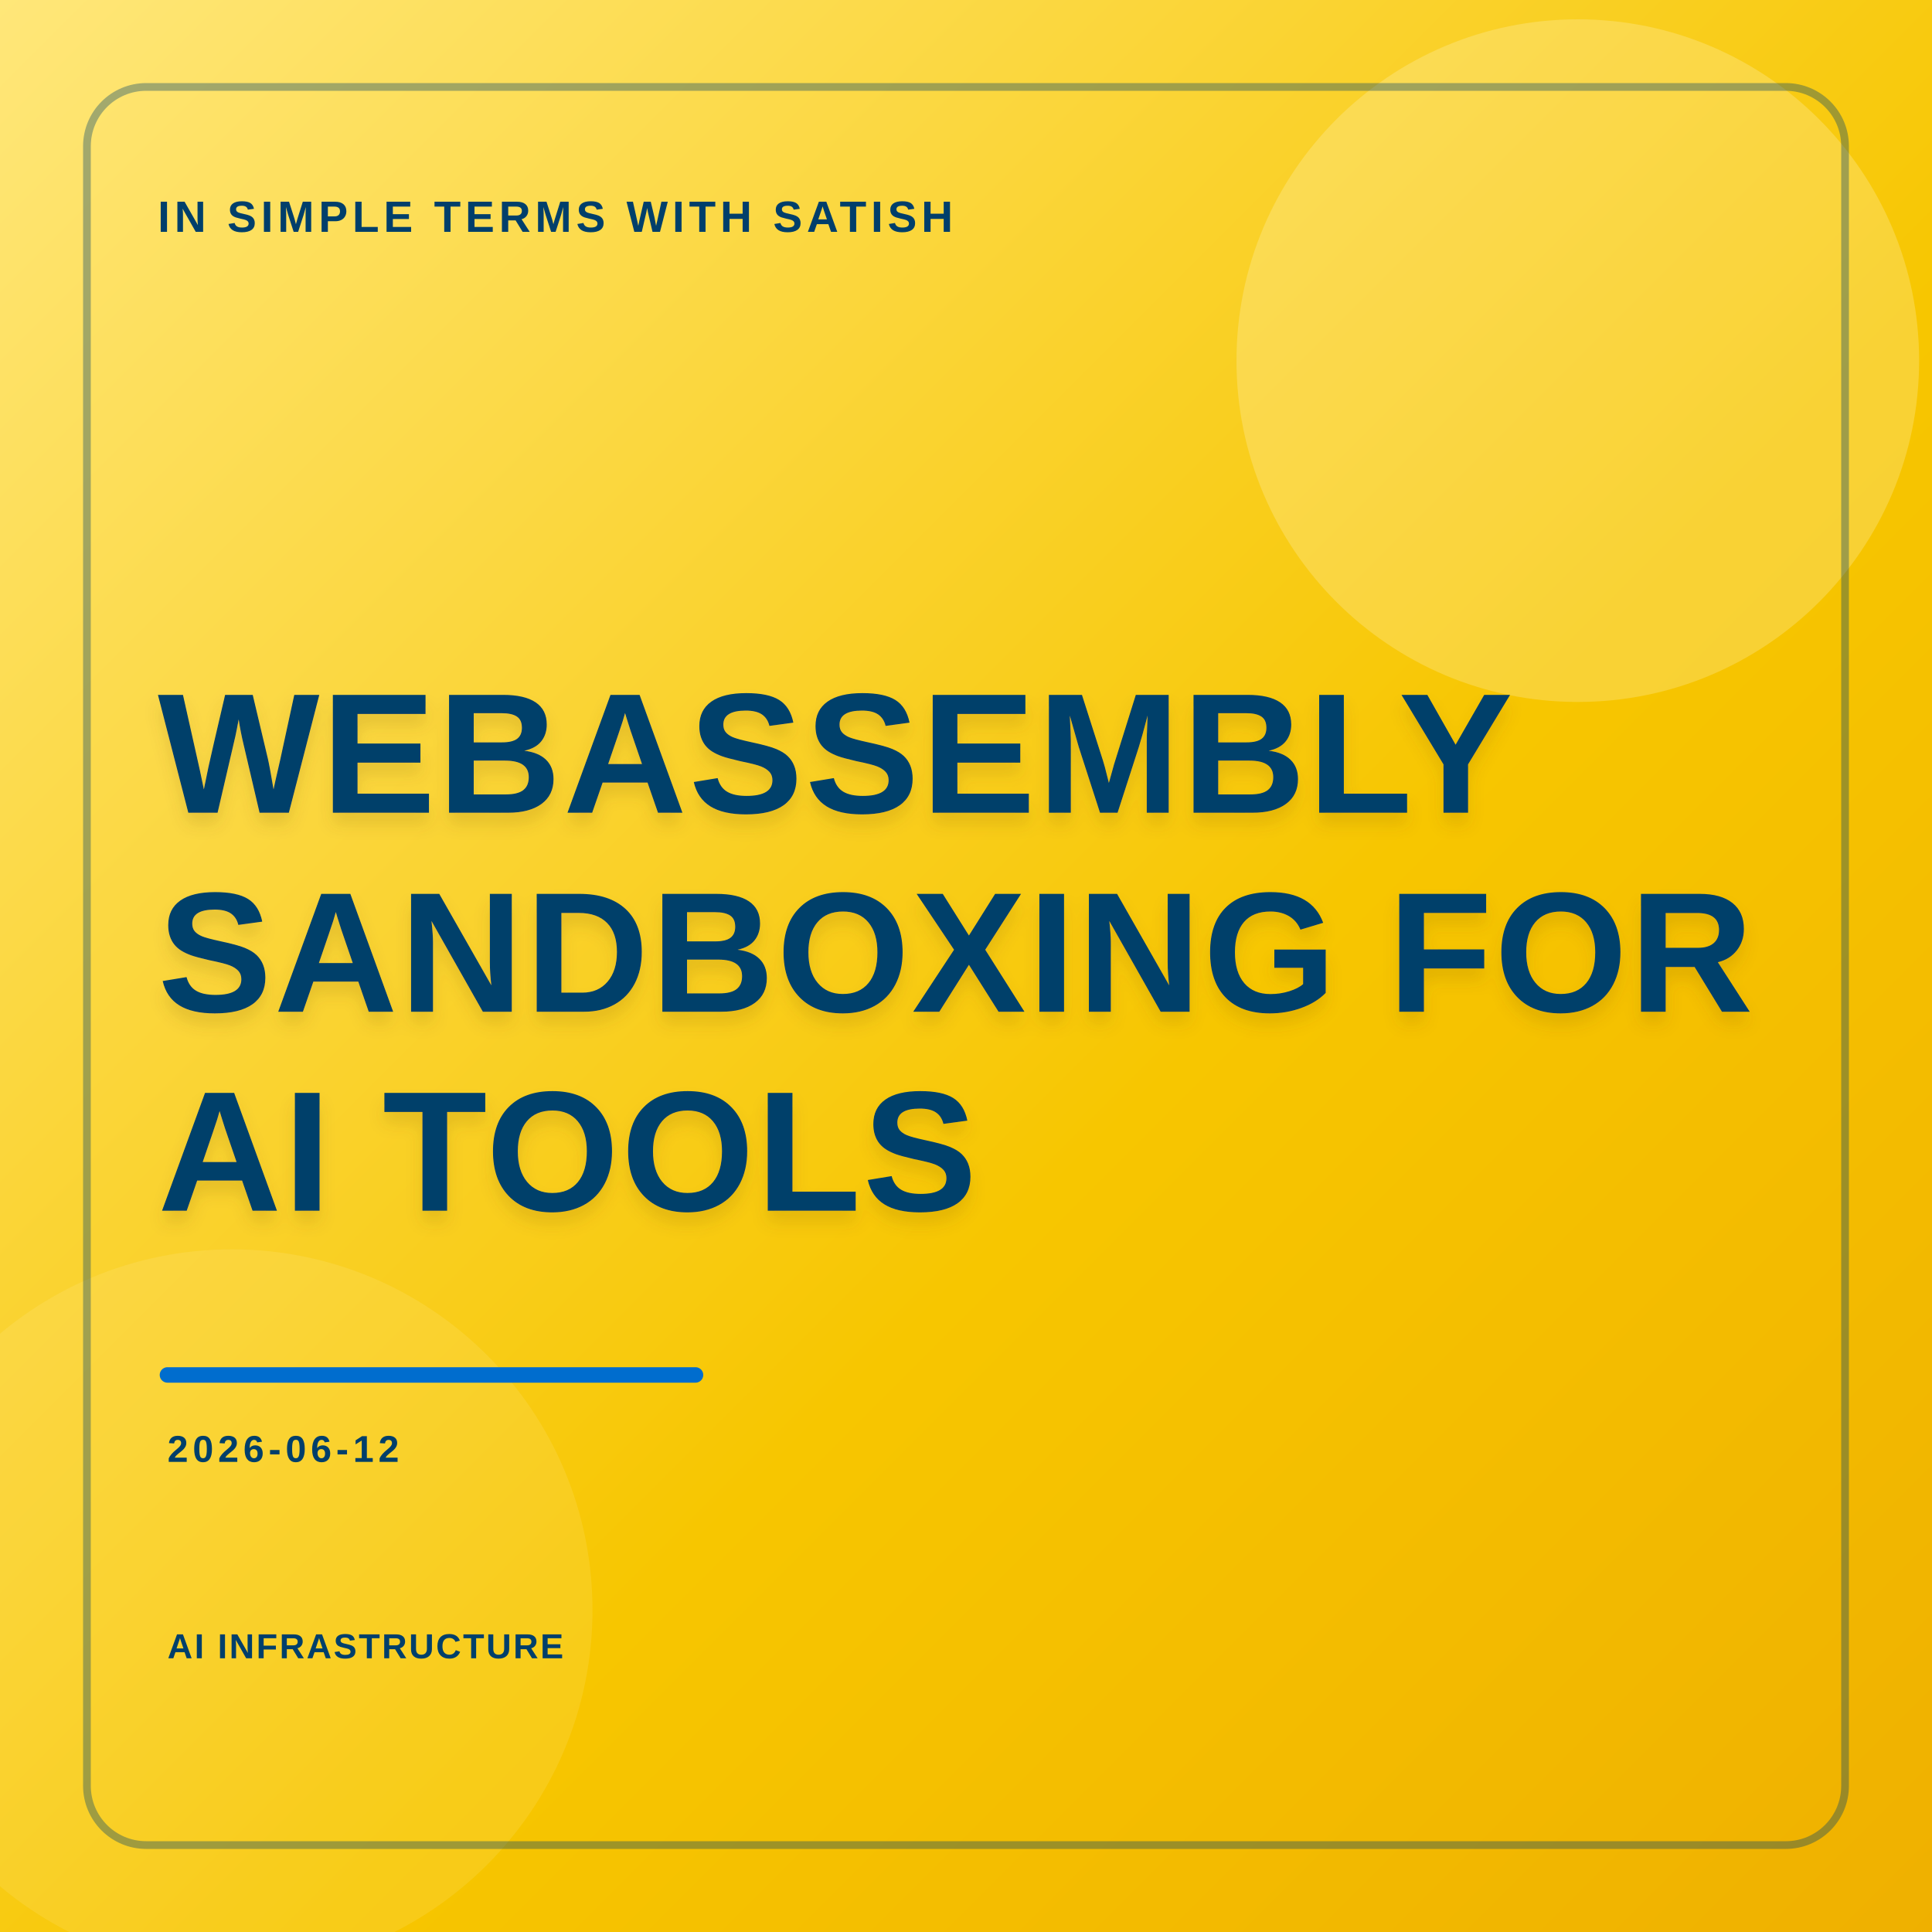
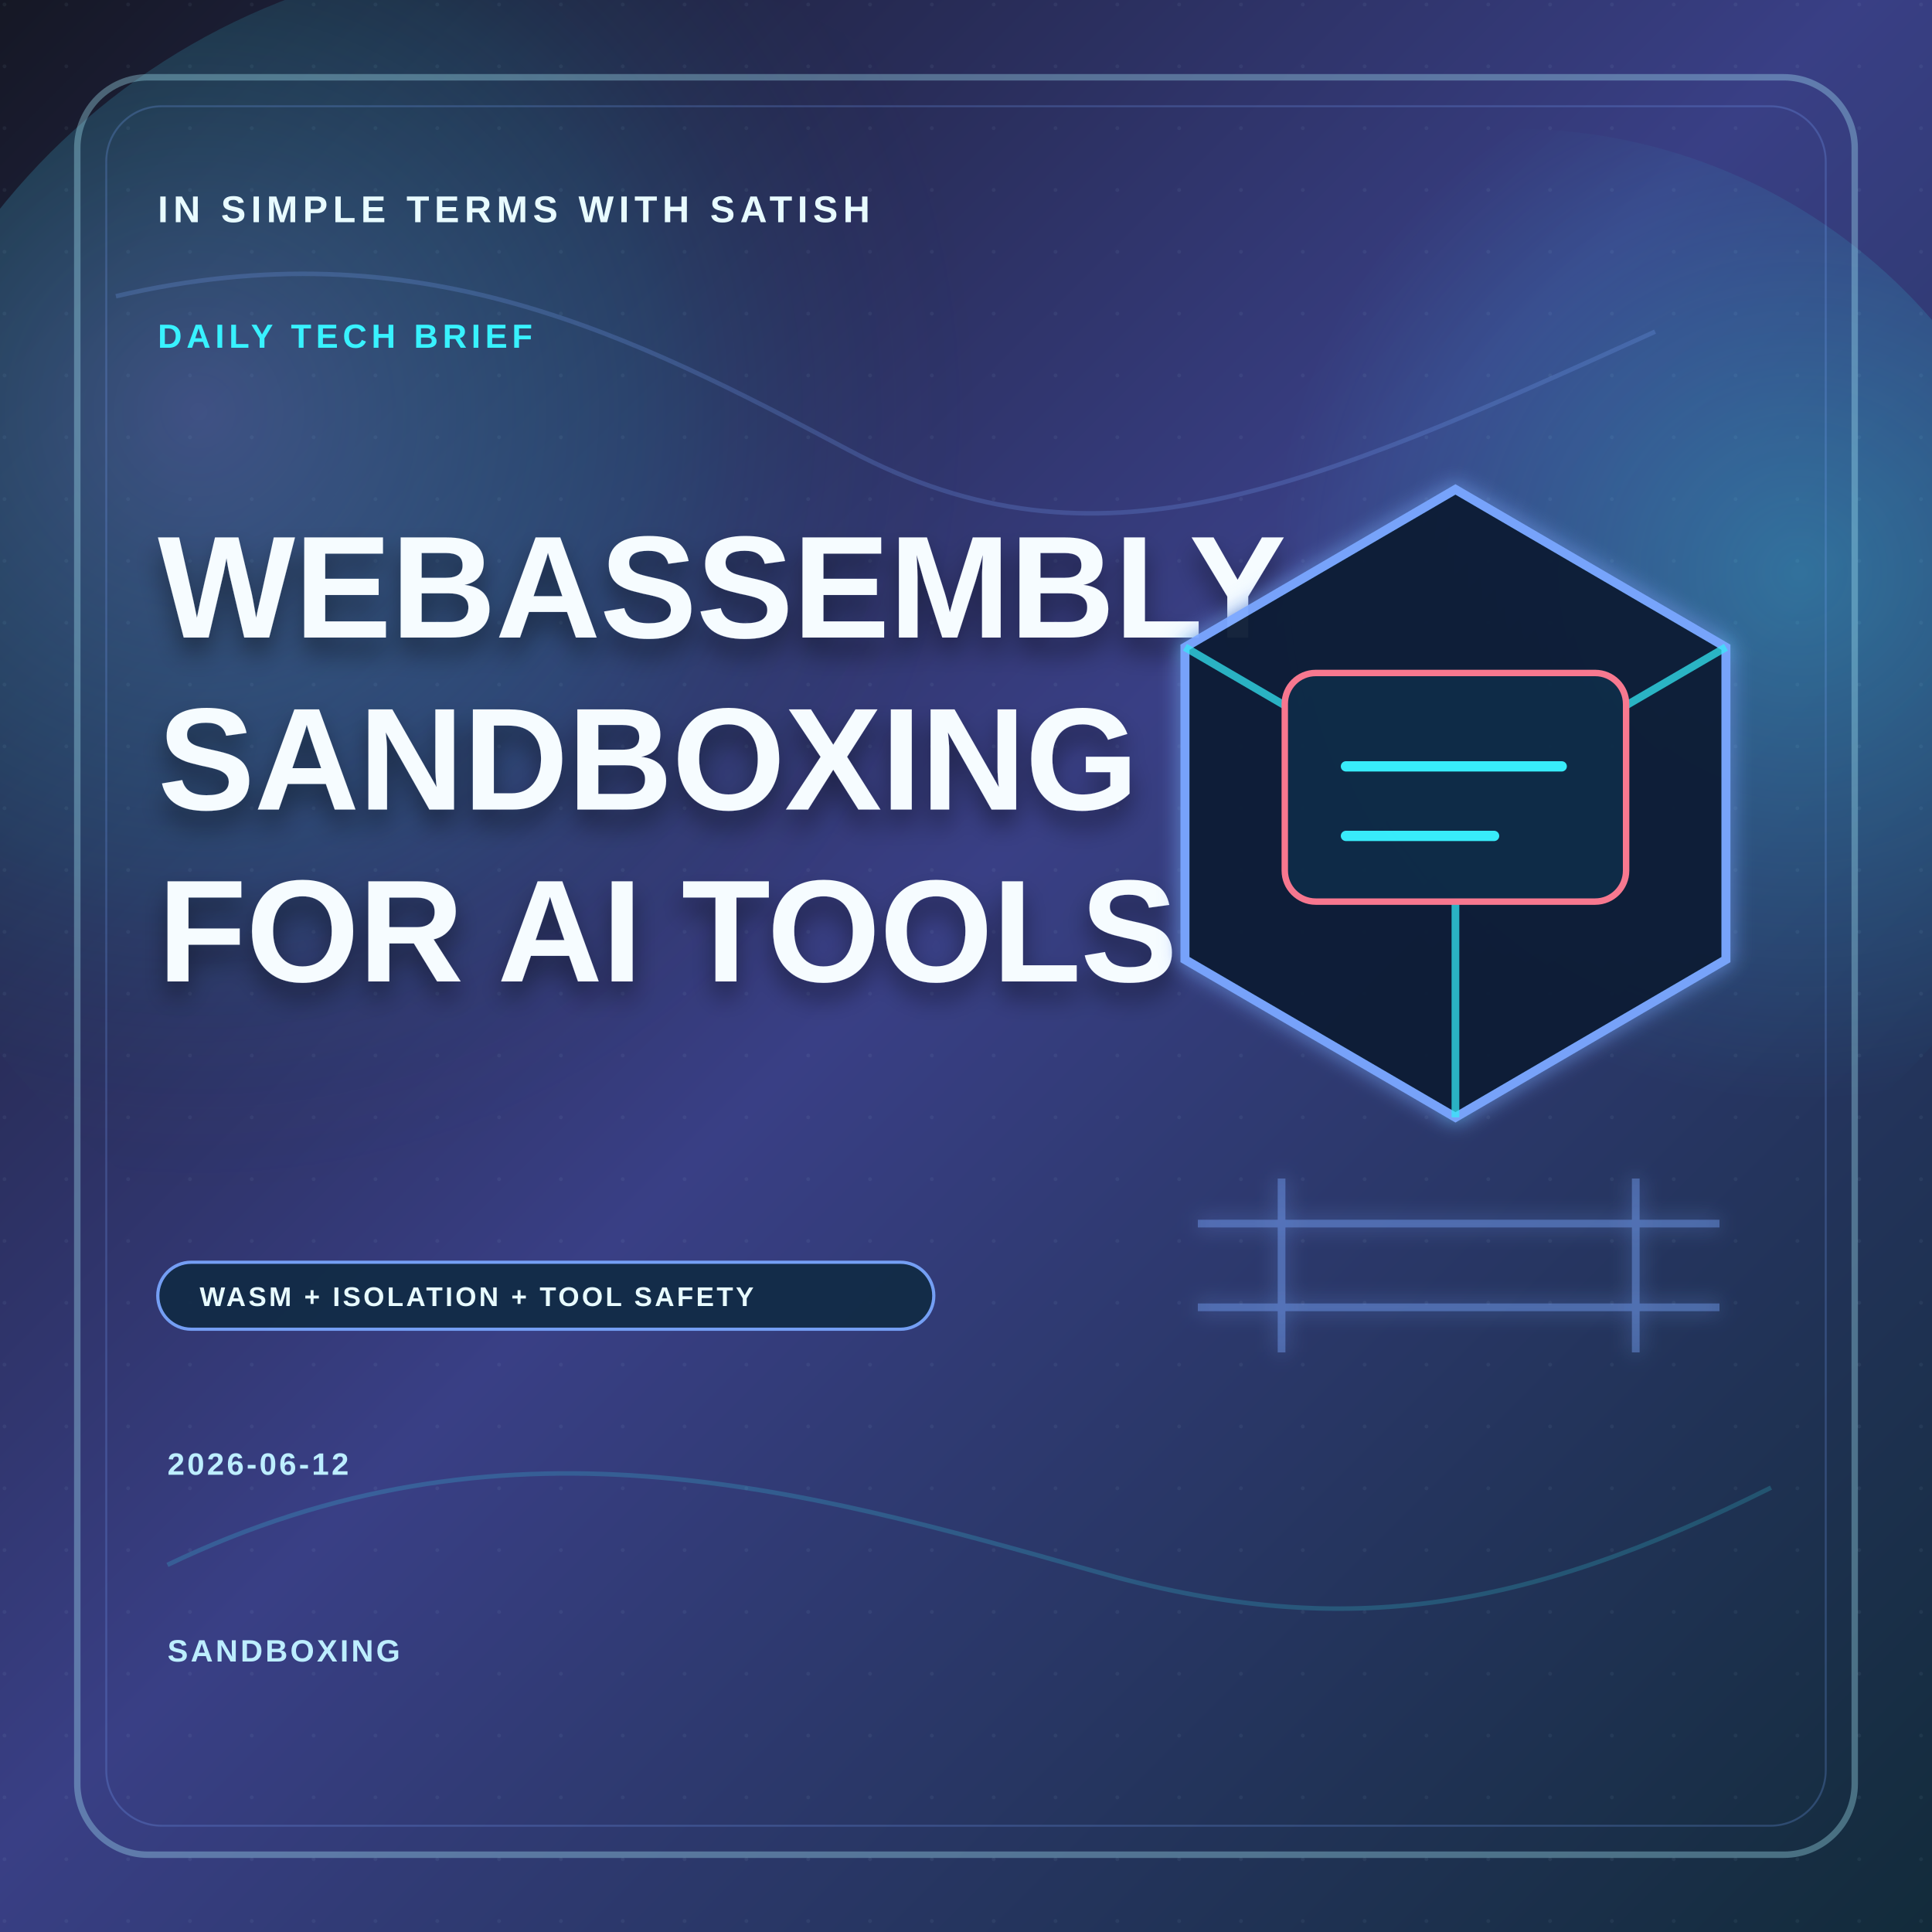
<svg xmlns="http://www.w3.org/2000/svg" width="3000" height="3000" viewBox="0 0 3000 3000">
  <defs>
-     <linearGradient id="paper" x1="0%" y1="0%" x2="100%" y2="100%">
-       <stop offset="0%" stop-color="#FFE77A" />
-       <stop offset="58%" stop-color="#F7C600" />
-       <stop offset="100%" stop-color="#EFB000" />
+     <linearGradient id="bg" x1="0%" y1="0%" x2="100%" y2="100%">
+       <stop offset="0%" stop-color="#151724" />
+       <stop offset="48%" stop-color="#393F85" />
+       <stop offset="100%" stop-color="#122B3A" />
    </linearGradient>
-     <filter id="shadow" x="-10%" y="-10%" width="120%" height="140%">
-       <feDropShadow dx="0" dy="18" stdDeviation="12" flood-color="#6D4E00" flood-opacity="0.15" />
+     <radialGradient id="leftGlow" cx="26%" cy="34%" r="58%">
+       <stop offset="0%" stop-color="#7AA7FF" stop-opacity="0.34" />
+       <stop offset="58%" stop-color="#38F2FF" stop-opacity="0.10" />
+       <stop offset="100%" stop-color="#151724" stop-opacity="0" />
+     </radialGradient>
+     <radialGradient id="rightGlow" cx="76%" cy="40%" r="48%">
+       <stop offset="0%" stop-color="#38F2FF" stop-opacity="0.30" />
+       <stop offset="100%" stop-color="#38F2FF" stop-opacity="0" />
+     </radialGradient>
+     <linearGradient id="rule" x1="0%" y1="0%" x2="100%" y2="0%">
+       <stop offset="0%" stop-color="#7AA7FF" />
+       <stop offset="55%" stop-color="#38F2FF" />
+       <stop offset="100%" stop-color="#FF7A90" />
+     </linearGradient>
+     <filter id="deepShadow" x="-20%" y="-20%" width="140%" height="150%">
+       <feDropShadow dx="0" dy="24" stdDeviation="20" flood-color="#000000" flood-opacity="0.40" />
    </filter>
+     <filter id="softGlow" x="-40%" y="-40%" width="180%" height="180%">
+       <feGaussianBlur stdDeviation="16" result="blur" />
+       <feMerge>
+         <feMergeNode in="blur" />
+         <feMergeNode in="SourceGraphic" />
+       </feMerge>
+     </filter>
+     <pattern id="dotGrid" width="96" height="96" patternUnits="userSpaceOnUse">
+       <circle cx="7" cy="7" r="3" fill="#BFEFFF" opacity="0.12" />
+     </pattern>
    <style>
-       .brand { font-family: "Avenir Next", "Helvetica Neue", Arial, sans-serif; font-size: 68px; font-weight: 900; letter-spacing: 7px; fill: #003F6B; }
-       .title { font-family: "Avenir Next Condensed", "Avenir Next", "Helvetica Neue", Arial, sans-serif; font-size: 266px; font-weight: 900; letter-spacing: 3px; fill: #003F6B; }
-       .date { font-family: "Avenir Next", "Helvetica Neue", Arial, sans-serif; font-size: 58px; font-weight: 900; letter-spacing: 7px; fill: #003F6B; }
-       .small { font-family: "Avenir Next", "Helvetica Neue", Arial, sans-serif; font-size: 54px; font-weight: 900; letter-spacing: 3px; fill: #003F6B; }
+       .brand { font-family: "Avenir Next", "Helvetica Neue", Arial, sans-serif; font-size: 58px; font-weight: 900; letter-spacing: 8px; fill: #E8FBFF; }
+       .eyebrow { font-family: "Avenir Next", "Helvetica Neue", Arial, sans-serif; font-size: 52px; font-weight: 900; letter-spacing: 7px; fill: #38F2FF; }
+       .title { font-family: "Avenir Next Condensed", "Avenir Next", "Helvetica Neue", Arial, sans-serif; font-size: 226px; font-weight: 950; letter-spacing: -1px; fill: #F6FCFF; }
+       .small { font-family: "Avenir Next", "Helvetica Neue", Arial, sans-serif; font-size: 48px; font-weight: 900; letter-spacing: 4px; fill: #BDEEFF; }
+       .label { font-family: "Avenir Next", "Helvetica Neue", Arial, sans-serif; font-size: 42px; font-weight: 900; letter-spacing: 4px; fill: #E8FBFF; }
+       .micro { font-family: "Avenir Next", "Helvetica Neue", Arial, sans-serif; font-size: 34px; font-weight: 800; letter-spacing: 3px; fill: #B8D9E8; }
    </style>
  </defs>
-   <rect width="3000" height="3000" fill="url(#paper)" />
-   <circle cx="2450" cy="560" r="530" fill="#FFF6CF" opacity="0.25" />
-   <circle cx="360" cy="2500" r="560" fill="#FFF6CF" opacity="0.12" />
-   <rect x="135" y="135" width="2730" height="2730" rx="92" fill="none" stroke="#003F6B" stroke-width="12" opacity="0.36" />
-   <text x="245" y="360" class="brand">IN SIMPLE TERMS WITH SATISH</text>
-   <g filter="url(#shadow)">
-     <text x="245" y="1262" class="title">WEBASSEMBLY</text>
-     <text x="245" y="1571" class="title">SANDBOXING FOR</text>
-     <text x="245" y="1880" class="title">AI TOOLS</text>
+   <rect width="3000" height="3000" fill="url(#bg)" />
+   <rect width="3000" height="3000" fill="url(#dotGrid)" opacity="0.48" />
+   <circle cx="820" cy="980" r="1050" fill="url(#leftGlow)" />
+   <circle cx="2350" cy="1060" r="860" fill="url(#rightGlow)" />
+   <path d="M180 460 C650 350 980 520 1320 700 C1705 904 2030 760 2570 515" fill="none" stroke="#7AA7FF" stroke-width="7" opacity="0.22" />
+   <path d="M260 2430 C780 2180 1240 2310 1700 2440 C2080 2548 2360 2505 2750 2310" fill="none" stroke="#38F2FF" stroke-width="7" opacity="0.18" />
+   <rect x="120" y="120" width="2760" height="2760" rx="110" fill="none" stroke="#AEEFFF" stroke-width="10" opacity="0.34" />
+   <rect x="165" y="165" width="2670" height="2670" rx="86" fill="none" stroke="#7AA7FF" stroke-width="3" opacity="0.24" />
+   <text x="245" y="345" class="brand">IN SIMPLE TERMS WITH SATISH</text>
+   <text x="245" y="540" class="eyebrow">DAILY TECH BRIEF</text>
+   <g filter="url(#deepShadow)">
+     <text x="245" y="990" class="title">WEBASSEMBLY</text>
+     <text x="245" y="1257" class="title">SANDBOXING</text>
+     <text x="245" y="1524" class="title">FOR AI TOOLS</text>
  </g>
-   <path d="M260 2135 H1080" stroke="#006DCE" stroke-width="24" stroke-linecap="round" />
-   <text x="260" y="2270" class="date">2026-06-12</text>
-   <text x="260" y="2575" class="small">AI INFRASTRUCTURE</text>
+   <g filter="url(#softGlow)" opacity="0.96">
+     <g>
+       <path d="M2260 760 L2680 1005 V1490 L2260 1735 L1840 1490 V1005 Z" fill="#081E34" stroke="#7AA7FF" stroke-width="14" />
+       <path d="M1840 1005 L2260 1250 L2680 1005 M2260 1250 V1735" fill="none" stroke="#38F2FF" stroke-width="12" opacity="0.72" />
+       <rect x="1995" y="1045" width="530" height="355" rx="48" fill="#102A44" stroke="#FF7A90" stroke-width="10" />
+       <path d="M2090 1190 H2425 M2090 1298 H2320" fill="none" stroke="#38F2FF" stroke-width="16" stroke-linecap="round" />
+       <path d="M1860 1900 H2670 M1860 2030 H2670 M1990 1830 V2100 M2540 1830 V2100" fill="none" stroke="#7AA7FF" stroke-width="12" opacity="0.42" />
+     </g>
+   </g>
+   <g>
+     <rect x="245" y="1960" width="1205" height="104" rx="52" fill="#102A44" stroke="#7AA7FF" stroke-width="5" opacity="0.92" />
+     <text x="310" y="2028" class="label">WASM + ISOLATION + TOOL SAFETY</text>
+     <path d="M260 2145 H1075" stroke="url(#rule)" stroke-width="22" stroke-linecap="round" />
+     <text x="260" y="2290" class="small">2026-06-12</text>
+     <text x="260" y="2580" class="small">SANDBOXING</text>
+   </g>
</svg>
